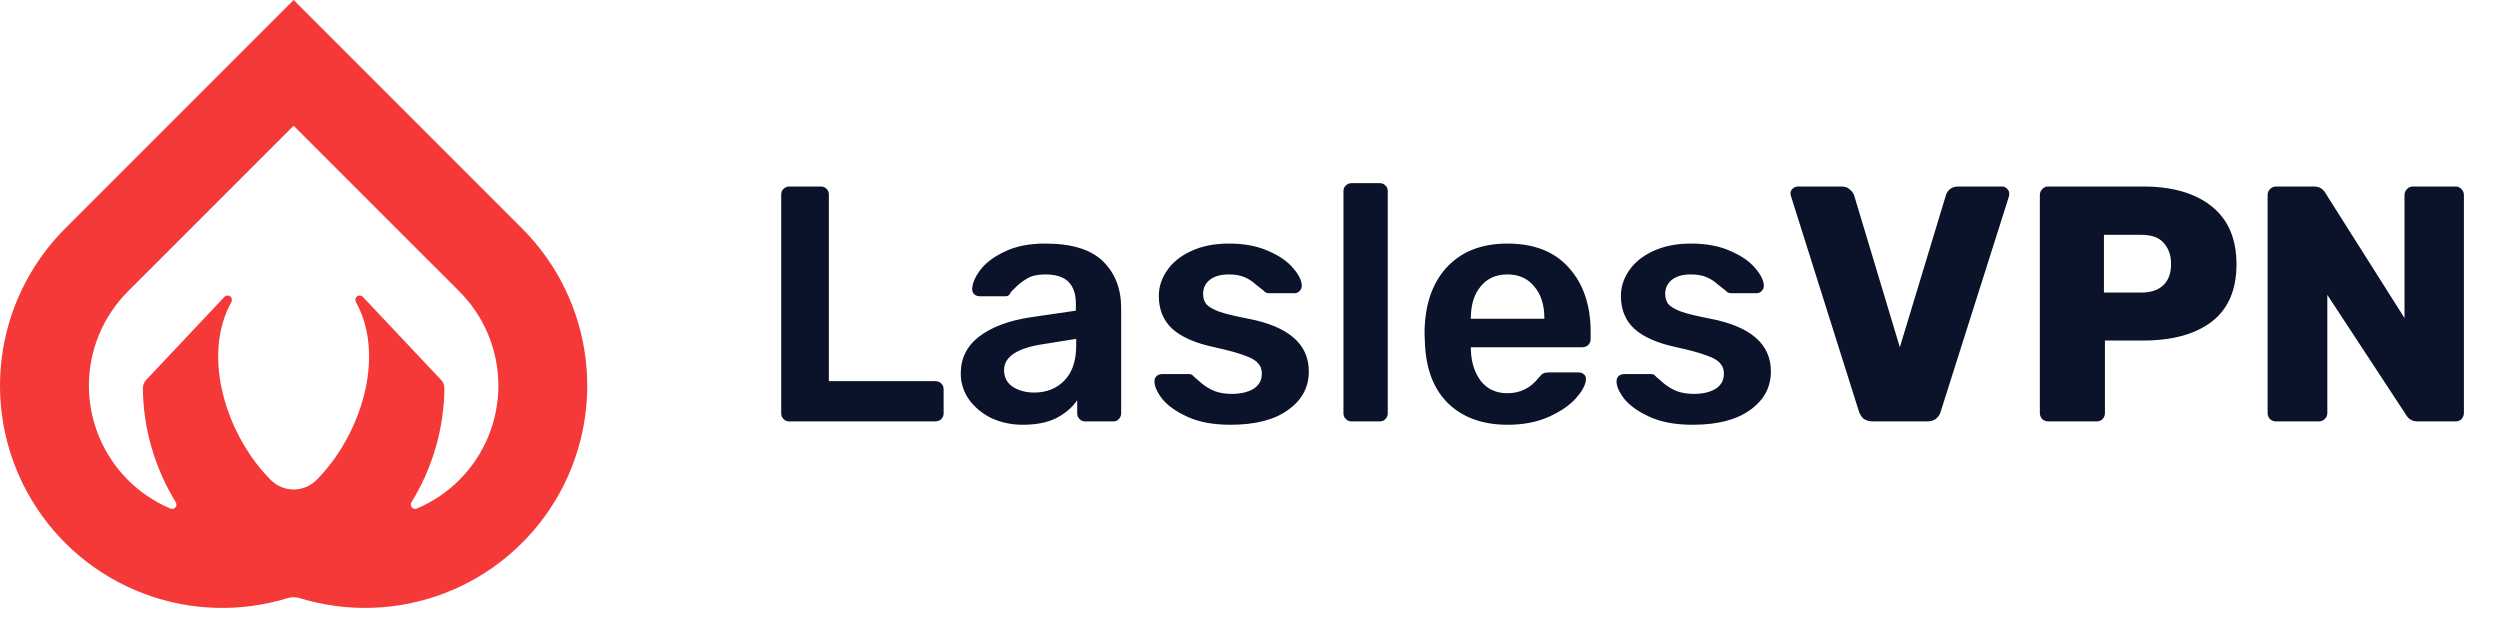
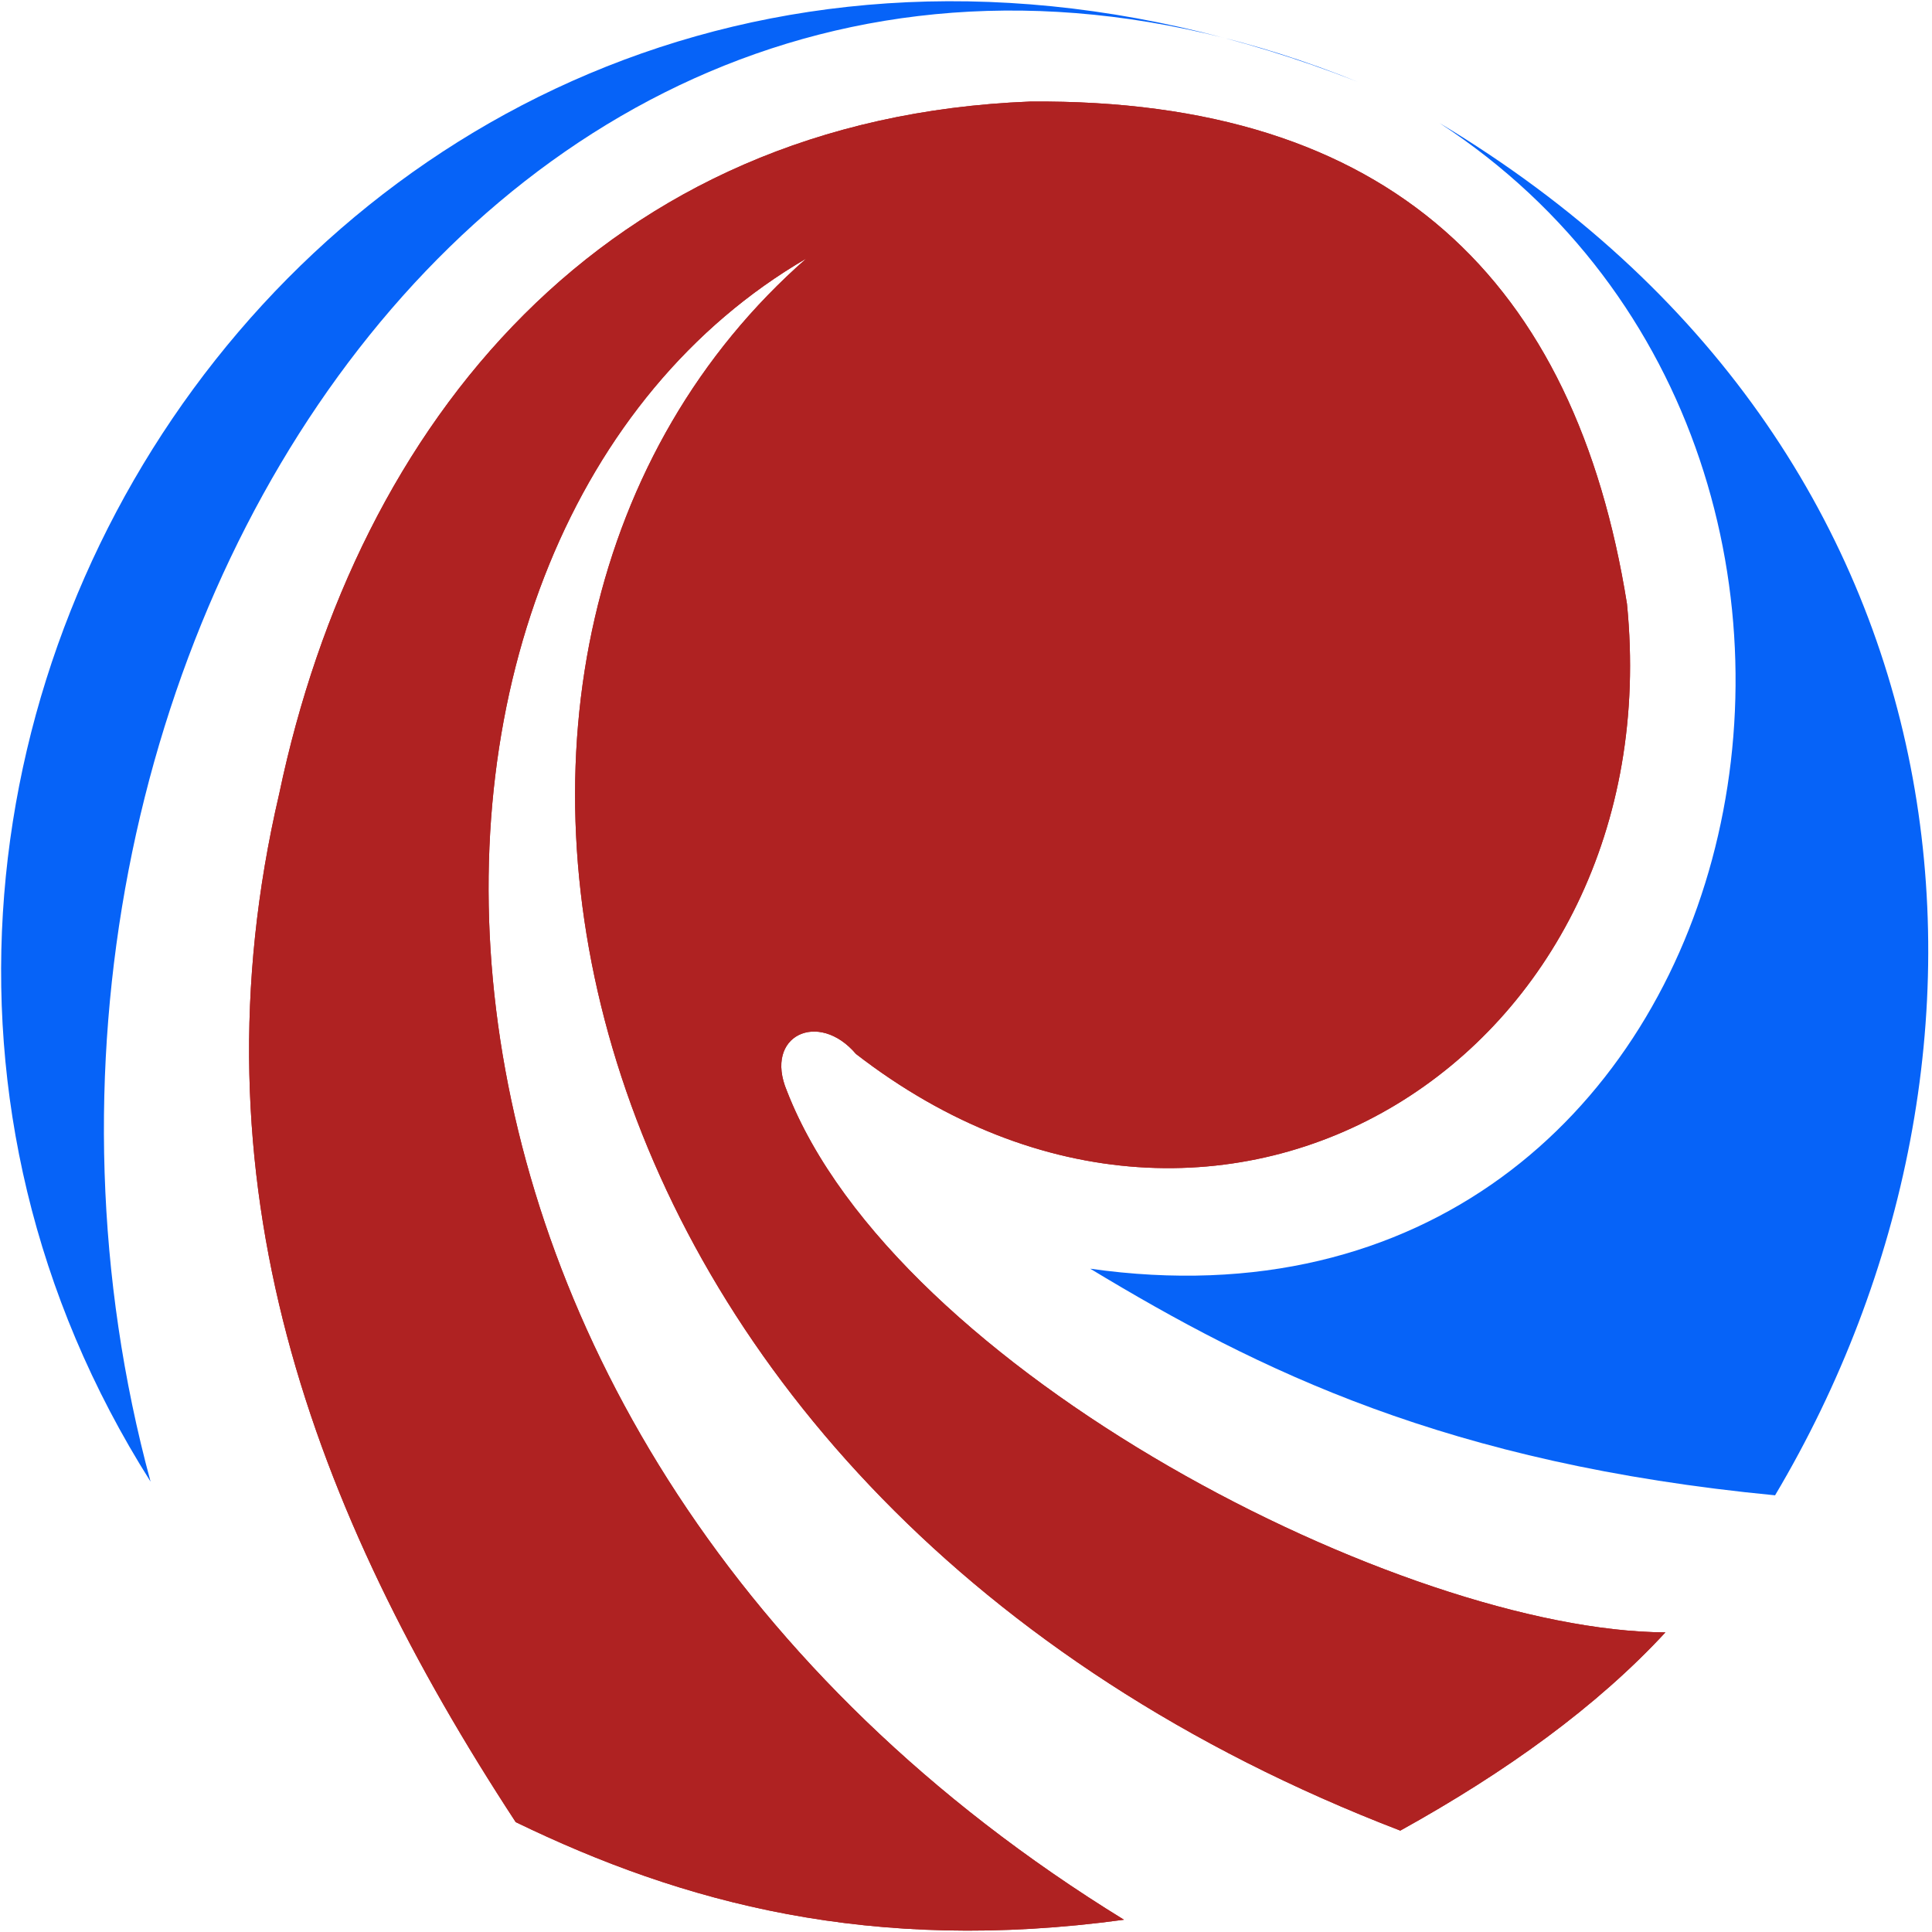
- <svg xmlns="http://www.w3.org/2000/svg" width="149" height="37" viewBox="0 0 149 37" fill="none">
-   <path d="M47.04 25.116C46.907 25.116 46.793 25.07 46.7 24.976C46.607 24.883 46.56 24.77 46.56 24.636V11.596C46.56 11.45 46.607 11.336 46.7 11.256C46.793 11.163 46.907 11.116 47.04 11.116H48.92C49.067 11.116 49.18 11.163 49.26 11.256C49.353 11.336 49.4 11.45 49.4 11.596V22.716H55.74C55.887 22.716 56.007 22.763 56.1 22.856C56.193 22.95 56.24 23.063 56.24 23.196V24.636C56.24 24.77 56.193 24.883 56.1 24.976C56.007 25.07 55.887 25.116 55.74 25.116H47.04ZM60.961 25.316C60.281 25.316 59.654 25.183 59.081 24.916C58.521 24.636 58.074 24.263 57.741 23.796C57.421 23.329 57.261 22.816 57.261 22.256C57.261 21.349 57.628 20.616 58.361 20.056C59.094 19.496 60.101 19.116 61.381 18.916L64.121 18.516V18.096C64.121 17.523 63.974 17.09 63.681 16.796C63.388 16.503 62.921 16.356 62.281 16.356C61.841 16.356 61.488 16.436 61.221 16.596C60.954 16.756 60.734 16.923 60.561 17.096C60.401 17.256 60.294 17.363 60.241 17.416C60.188 17.576 60.088 17.656 59.941 17.656H58.381C58.261 17.656 58.154 17.616 58.061 17.536C57.981 17.456 57.941 17.349 57.941 17.216C57.954 16.883 58.114 16.509 58.421 16.096C58.741 15.669 59.228 15.303 59.881 14.996C60.534 14.676 61.341 14.516 62.301 14.516C63.874 14.516 65.021 14.87 65.741 15.576C66.461 16.283 66.821 17.209 66.821 18.356V24.636C66.821 24.77 66.774 24.883 66.681 24.976C66.601 25.07 66.488 25.116 66.341 25.116H64.681C64.548 25.116 64.434 25.07 64.341 24.976C64.248 24.883 64.201 24.77 64.201 24.636V23.856C63.908 24.283 63.494 24.636 62.961 24.916C62.428 25.183 61.761 25.316 60.961 25.316ZM61.641 23.396C62.374 23.396 62.974 23.156 63.441 22.676C63.908 22.196 64.141 21.503 64.141 20.596V20.196L62.141 20.516C60.608 20.756 59.841 21.27 59.841 22.056C59.841 22.483 60.014 22.816 60.361 23.056C60.721 23.283 61.148 23.396 61.641 23.396ZM73.346 25.316C72.333 25.316 71.486 25.163 70.806 24.856C70.126 24.549 69.62 24.196 69.286 23.796C68.966 23.383 68.806 23.029 68.806 22.736C68.806 22.603 68.846 22.496 68.926 22.416C69.02 22.336 69.126 22.296 69.246 22.296H70.886C70.993 22.296 71.086 22.349 71.166 22.456C71.233 22.509 71.38 22.636 71.606 22.836C71.846 23.036 72.113 23.196 72.406 23.316C72.713 23.423 73.046 23.476 73.406 23.476C73.94 23.476 74.373 23.376 74.706 23.176C75.04 22.963 75.206 22.663 75.206 22.276C75.206 22.009 75.126 21.796 74.966 21.636C74.82 21.463 74.546 21.309 74.146 21.176C73.76 21.029 73.173 20.869 72.386 20.696C71.253 20.456 70.413 20.09 69.866 19.596C69.333 19.103 69.066 18.45 69.066 17.636C69.066 17.103 69.226 16.603 69.546 16.136C69.866 15.656 70.34 15.27 70.966 14.976C71.606 14.669 72.366 14.516 73.246 14.516C74.153 14.516 74.933 14.663 75.586 14.956C76.24 15.236 76.733 15.576 77.066 15.976C77.413 16.376 77.586 16.73 77.586 17.036C77.586 17.156 77.54 17.263 77.446 17.356C77.366 17.436 77.266 17.476 77.146 17.476H75.646C75.5 17.476 75.386 17.423 75.306 17.316C75.213 17.25 75.06 17.13 74.846 16.956C74.646 16.77 74.42 16.623 74.166 16.516C73.913 16.41 73.606 16.356 73.246 16.356C72.753 16.356 72.373 16.463 72.106 16.676C71.84 16.89 71.706 17.169 71.706 17.516C71.706 17.756 71.766 17.956 71.886 18.116C72.02 18.276 72.28 18.43 72.666 18.576C73.053 18.709 73.633 18.849 74.406 18.996C76.806 19.463 78.006 20.509 78.006 22.136C78.006 23.083 77.593 23.849 76.766 24.436C75.953 25.023 74.813 25.316 73.346 25.316ZM80.55 25.116C80.417 25.116 80.304 25.07 80.21 24.976C80.117 24.883 80.07 24.77 80.07 24.636V11.396C80.07 11.249 80.117 11.136 80.21 11.056C80.304 10.963 80.417 10.916 80.55 10.916H82.231C82.377 10.916 82.49 10.963 82.57 11.056C82.664 11.136 82.71 11.249 82.71 11.396V24.636C82.71 24.77 82.664 24.883 82.57 24.976C82.49 25.07 82.377 25.116 82.231 25.116H80.55ZM89.863 25.316C88.37 25.316 87.183 24.89 86.303 24.036C85.436 23.183 84.976 21.97 84.923 20.396L84.903 19.896C84.903 18.23 85.336 16.916 86.203 15.956C87.083 14.996 88.296 14.516 89.843 14.516C91.43 14.516 92.65 14.996 93.503 15.956C94.37 16.916 94.803 18.196 94.803 19.796V20.216C94.803 20.349 94.756 20.463 94.663 20.556C94.57 20.649 94.45 20.696 94.303 20.696H87.663V20.856C87.69 21.603 87.89 22.223 88.263 22.716C88.65 23.196 89.176 23.436 89.843 23.436C90.603 23.436 91.223 23.13 91.703 22.516C91.823 22.369 91.916 22.283 91.983 22.256C92.05 22.216 92.163 22.196 92.323 22.196H94.083C94.203 22.196 94.303 22.23 94.383 22.296C94.476 22.363 94.523 22.456 94.523 22.576C94.523 22.896 94.33 23.276 93.943 23.716C93.57 24.143 93.03 24.516 92.323 24.836C91.616 25.156 90.796 25.316 89.863 25.316ZM92.043 18.996V18.956C92.043 18.169 91.843 17.543 91.443 17.076C91.056 16.596 90.523 16.356 89.843 16.356C89.163 16.356 88.63 16.596 88.243 17.076C87.856 17.543 87.663 18.169 87.663 18.956V18.996H92.043ZM100.885 25.316C99.872 25.316 99.025 25.163 98.346 24.856C97.665 24.549 97.159 24.196 96.826 23.796C96.505 23.383 96.346 23.029 96.346 22.736C96.346 22.603 96.385 22.496 96.466 22.416C96.559 22.336 96.665 22.296 96.785 22.296H98.425C98.532 22.296 98.626 22.349 98.706 22.456C98.772 22.509 98.919 22.636 99.145 22.836C99.385 23.036 99.652 23.196 99.945 23.316C100.252 23.423 100.585 23.476 100.945 23.476C101.479 23.476 101.912 23.376 102.245 23.176C102.579 22.963 102.745 22.663 102.745 22.276C102.745 22.009 102.665 21.796 102.505 21.636C102.359 21.463 102.085 21.309 101.685 21.176C101.299 21.029 100.712 20.869 99.925 20.696C98.792 20.456 97.952 20.09 97.406 19.596C96.872 19.103 96.606 18.45 96.606 17.636C96.606 17.103 96.766 16.603 97.085 16.136C97.406 15.656 97.879 15.27 98.505 14.976C99.145 14.669 99.906 14.516 100.785 14.516C101.692 14.516 102.472 14.663 103.125 14.956C103.779 15.236 104.272 15.576 104.605 15.976C104.952 16.376 105.125 16.73 105.125 17.036C105.125 17.156 105.079 17.263 104.985 17.356C104.905 17.436 104.805 17.476 104.685 17.476H103.185C103.039 17.476 102.925 17.423 102.845 17.316C102.752 17.25 102.599 17.13 102.385 16.956C102.185 16.77 101.959 16.623 101.705 16.516C101.452 16.41 101.145 16.356 100.785 16.356C100.292 16.356 99.912 16.463 99.645 16.676C99.379 16.89 99.246 17.169 99.246 17.516C99.246 17.756 99.305 17.956 99.425 18.116C99.559 18.276 99.819 18.43 100.205 18.576C100.592 18.709 101.172 18.849 101.945 18.996C104.345 19.463 105.545 20.509 105.545 22.136C105.545 23.083 105.132 23.849 104.305 24.436C103.492 25.023 102.352 25.316 100.885 25.316ZM111.63 25.116C111.403 25.116 111.216 25.063 111.07 24.956C110.936 24.836 110.843 24.689 110.79 24.516L106.75 11.716L106.71 11.536C106.71 11.43 106.75 11.336 106.83 11.256C106.923 11.163 107.03 11.116 107.15 11.116H109.77C109.97 11.116 110.13 11.176 110.25 11.296C110.383 11.403 110.47 11.523 110.51 11.656L113.23 20.696L115.97 11.656C116.01 11.509 116.09 11.383 116.21 11.276C116.343 11.169 116.51 11.116 116.71 11.116H119.33C119.45 11.116 119.55 11.163 119.63 11.256C119.71 11.336 119.75 11.43 119.75 11.536C119.75 11.603 119.743 11.663 119.73 11.716L115.67 24.516C115.63 24.689 115.536 24.836 115.39 24.956C115.256 25.063 115.076 25.116 114.85 25.116H111.63ZM122.075 25.116C121.942 25.116 121.822 25.07 121.715 24.976C121.622 24.869 121.575 24.75 121.575 24.616V11.636C121.575 11.489 121.622 11.37 121.715 11.276C121.808 11.169 121.928 11.116 122.075 11.116H127.735C129.468 11.116 130.828 11.509 131.815 12.296C132.802 13.083 133.295 14.236 133.295 15.756C133.295 17.276 132.802 18.416 131.815 19.176C130.828 19.923 129.468 20.296 127.735 20.296H125.455V24.616C125.455 24.75 125.408 24.869 125.315 24.976C125.222 25.07 125.102 25.116 124.955 25.116H122.075ZM127.635 17.436C128.182 17.436 128.608 17.296 128.915 17.016C129.235 16.723 129.395 16.296 129.395 15.736C129.395 15.216 129.248 14.796 128.955 14.476C128.675 14.156 128.235 13.996 127.635 13.996H125.395V17.436H127.635ZM135.649 25.116C135.516 25.116 135.396 25.07 135.289 24.976C135.196 24.869 135.149 24.75 135.149 24.616V11.636C135.149 11.489 135.196 11.37 135.289 11.276C135.382 11.169 135.502 11.116 135.649 11.116H137.909C138.216 11.116 138.442 11.243 138.589 11.496L143.309 18.956V11.636C143.309 11.489 143.356 11.37 143.449 11.276C143.542 11.169 143.662 11.116 143.809 11.116H146.349C146.496 11.116 146.616 11.169 146.709 11.276C146.802 11.37 146.849 11.489 146.849 11.636V24.596C146.849 24.743 146.802 24.869 146.709 24.976C146.616 25.07 146.496 25.116 146.349 25.116H144.089C143.782 25.116 143.556 24.989 143.409 24.736L138.709 17.576V24.616C138.709 24.763 138.656 24.883 138.549 24.976C138.456 25.07 138.336 25.116 138.189 25.116H135.649Z" fill="#0B132A" />
-   <path d="M31.147 13.648L31.125 13.626C31.124 13.625 31.122 13.623 31.122 13.621L17.501 0L3.88 13.621C3.878 13.623 3.876 13.626 3.876 13.626L3.853 13.647C1.771 15.742 0.448 18.473 0.095 21.405C-0.258 24.338 0.38 27.304 1.906 29.833C3.433 32.362 5.761 34.308 8.521 35.361C11.28 36.415 14.313 36.516 17.136 35.648C17.373 35.575 17.628 35.575 17.865 35.648C20.688 36.515 23.721 36.414 26.48 35.361C29.239 34.307 31.567 32.361 33.094 29.833C34.62 27.304 35.258 24.338 34.905 21.405C34.553 18.473 33.23 15.742 31.147 13.648ZM8.723 22.63C8.657 22.696 8.604 22.775 8.568 22.861C8.533 22.948 8.514 23.041 8.514 23.135C8.538 25.539 9.218 27.89 10.479 29.937C10.508 29.983 10.521 30.038 10.517 30.092C10.513 30.146 10.492 30.198 10.457 30.24C10.421 30.282 10.374 30.311 10.321 30.324C10.268 30.337 10.212 30.333 10.162 30.312C9.213 29.913 8.352 29.334 7.625 28.605C6.136 27.116 5.299 25.097 5.298 22.991C5.297 20.886 6.131 18.865 7.618 17.374L17.501 7.493L27.383 17.374C28.87 18.865 29.704 20.885 29.703 22.991C29.702 25.097 28.865 27.116 27.376 28.605C26.649 29.334 25.788 29.913 24.84 30.312C24.789 30.333 24.733 30.337 24.68 30.324C24.627 30.311 24.58 30.281 24.544 30.24C24.509 30.198 24.488 30.146 24.484 30.092C24.48 30.038 24.493 29.983 24.522 29.937C25.784 27.89 26.463 25.539 26.488 23.135C26.488 23.041 26.469 22.948 26.433 22.861C26.397 22.775 26.344 22.696 26.278 22.63L21.604 17.672C21.557 17.633 21.498 17.612 21.438 17.612C21.377 17.612 21.319 17.633 21.272 17.672C21.226 17.71 21.194 17.764 21.183 17.824C21.172 17.884 21.183 17.945 21.213 17.998C23.028 21.283 21.467 26.002 18.864 28.605L18.85 28.619C18.491 28.974 18.006 29.174 17.5 29.174C16.995 29.173 16.51 28.974 16.151 28.618L16.138 28.605C13.534 26.002 11.974 21.284 13.789 17.998C13.819 17.946 13.83 17.884 13.819 17.825C13.808 17.765 13.776 17.711 13.73 17.672C13.683 17.634 13.625 17.612 13.564 17.612C13.504 17.612 13.445 17.634 13.398 17.672L8.723 22.63Z" fill="#F53838" />
+ <svg xmlns="http://www.w3.org/2000/svg" width="100%" height="100%" viewBox="0 0 725 725" version="1.1" xml:space="preserve" style="fill-rule:evenodd;clip-rule:evenodd;stroke-linejoin:round;stroke-miterlimit:2;">
+   <g>
+     <path d="M509.514,30.706c-361.791,-141.67 -630.405,244.933 -453.015,525.286c-83.231,-307.19 140.656,-651.424 453.015,-525.286Z" style="fill:#0663f8;" />
+     <path d="M540.194,46.18c196.107,128.017 120.32,465.563 -131.076,429.91c63.243,38.223 133.922,73.17 256.992,85.039c98.532,-165.756 78.961,-392.111 -125.916,-514.949Z" style="fill:#0663f8;" />
+     <g>
+       <path d="M193.525,683.765c62.52,30.318 133.332,49.568 228.254,36.635c-294.765,-181.3 -293.811,-521.711 -119.176,-623.401c-162.709,142.581 -101.181,465.536 222.873,589.955c39.736,-22.022 73.683,-46.486 99.483,-74.389c-98.287,-0.543 -288.79,-97.937 -329.673,-203.202c-8.773,-20.838 11.885,-30.368 25.915,-13.866c138.239,106.977 306.128,-0.105 289.332,-168.929c-19.413,-121.179 -88.758,-189.607 -223.959,-188.459c-159.944,6.311 -252.468,120.136 -281.787,259.713c-33.905,145.203 12.076,268.791 88.738,385.943Z" style="fill:#af2222;" />
+     </g>
+     <g>
+       <path d="M193.525,683.765c62.52,30.318 133.332,49.568 228.254,36.635c-294.765,-181.3 -293.811,-521.711 -119.176,-623.401c-162.709,142.581 -101.181,465.536 222.873,589.955c39.736,-22.022 73.683,-46.486 99.483,-74.389c-98.287,-0.543 -288.79,-97.937 -329.673,-203.202c-8.773,-20.838 11.885,-30.368 25.915,-13.866c138.239,106.977 306.128,-0.105 289.332,-168.929c-19.413,-121.179 -88.758,-189.607 -223.959,-188.459c-159.944,6.311 -252.468,120.136 -281.787,259.713c-33.905,145.203 12.076,268.791 88.738,385.943Z" style="fill:#af2222;" />
+     </g>
+   </g>
</svg>
